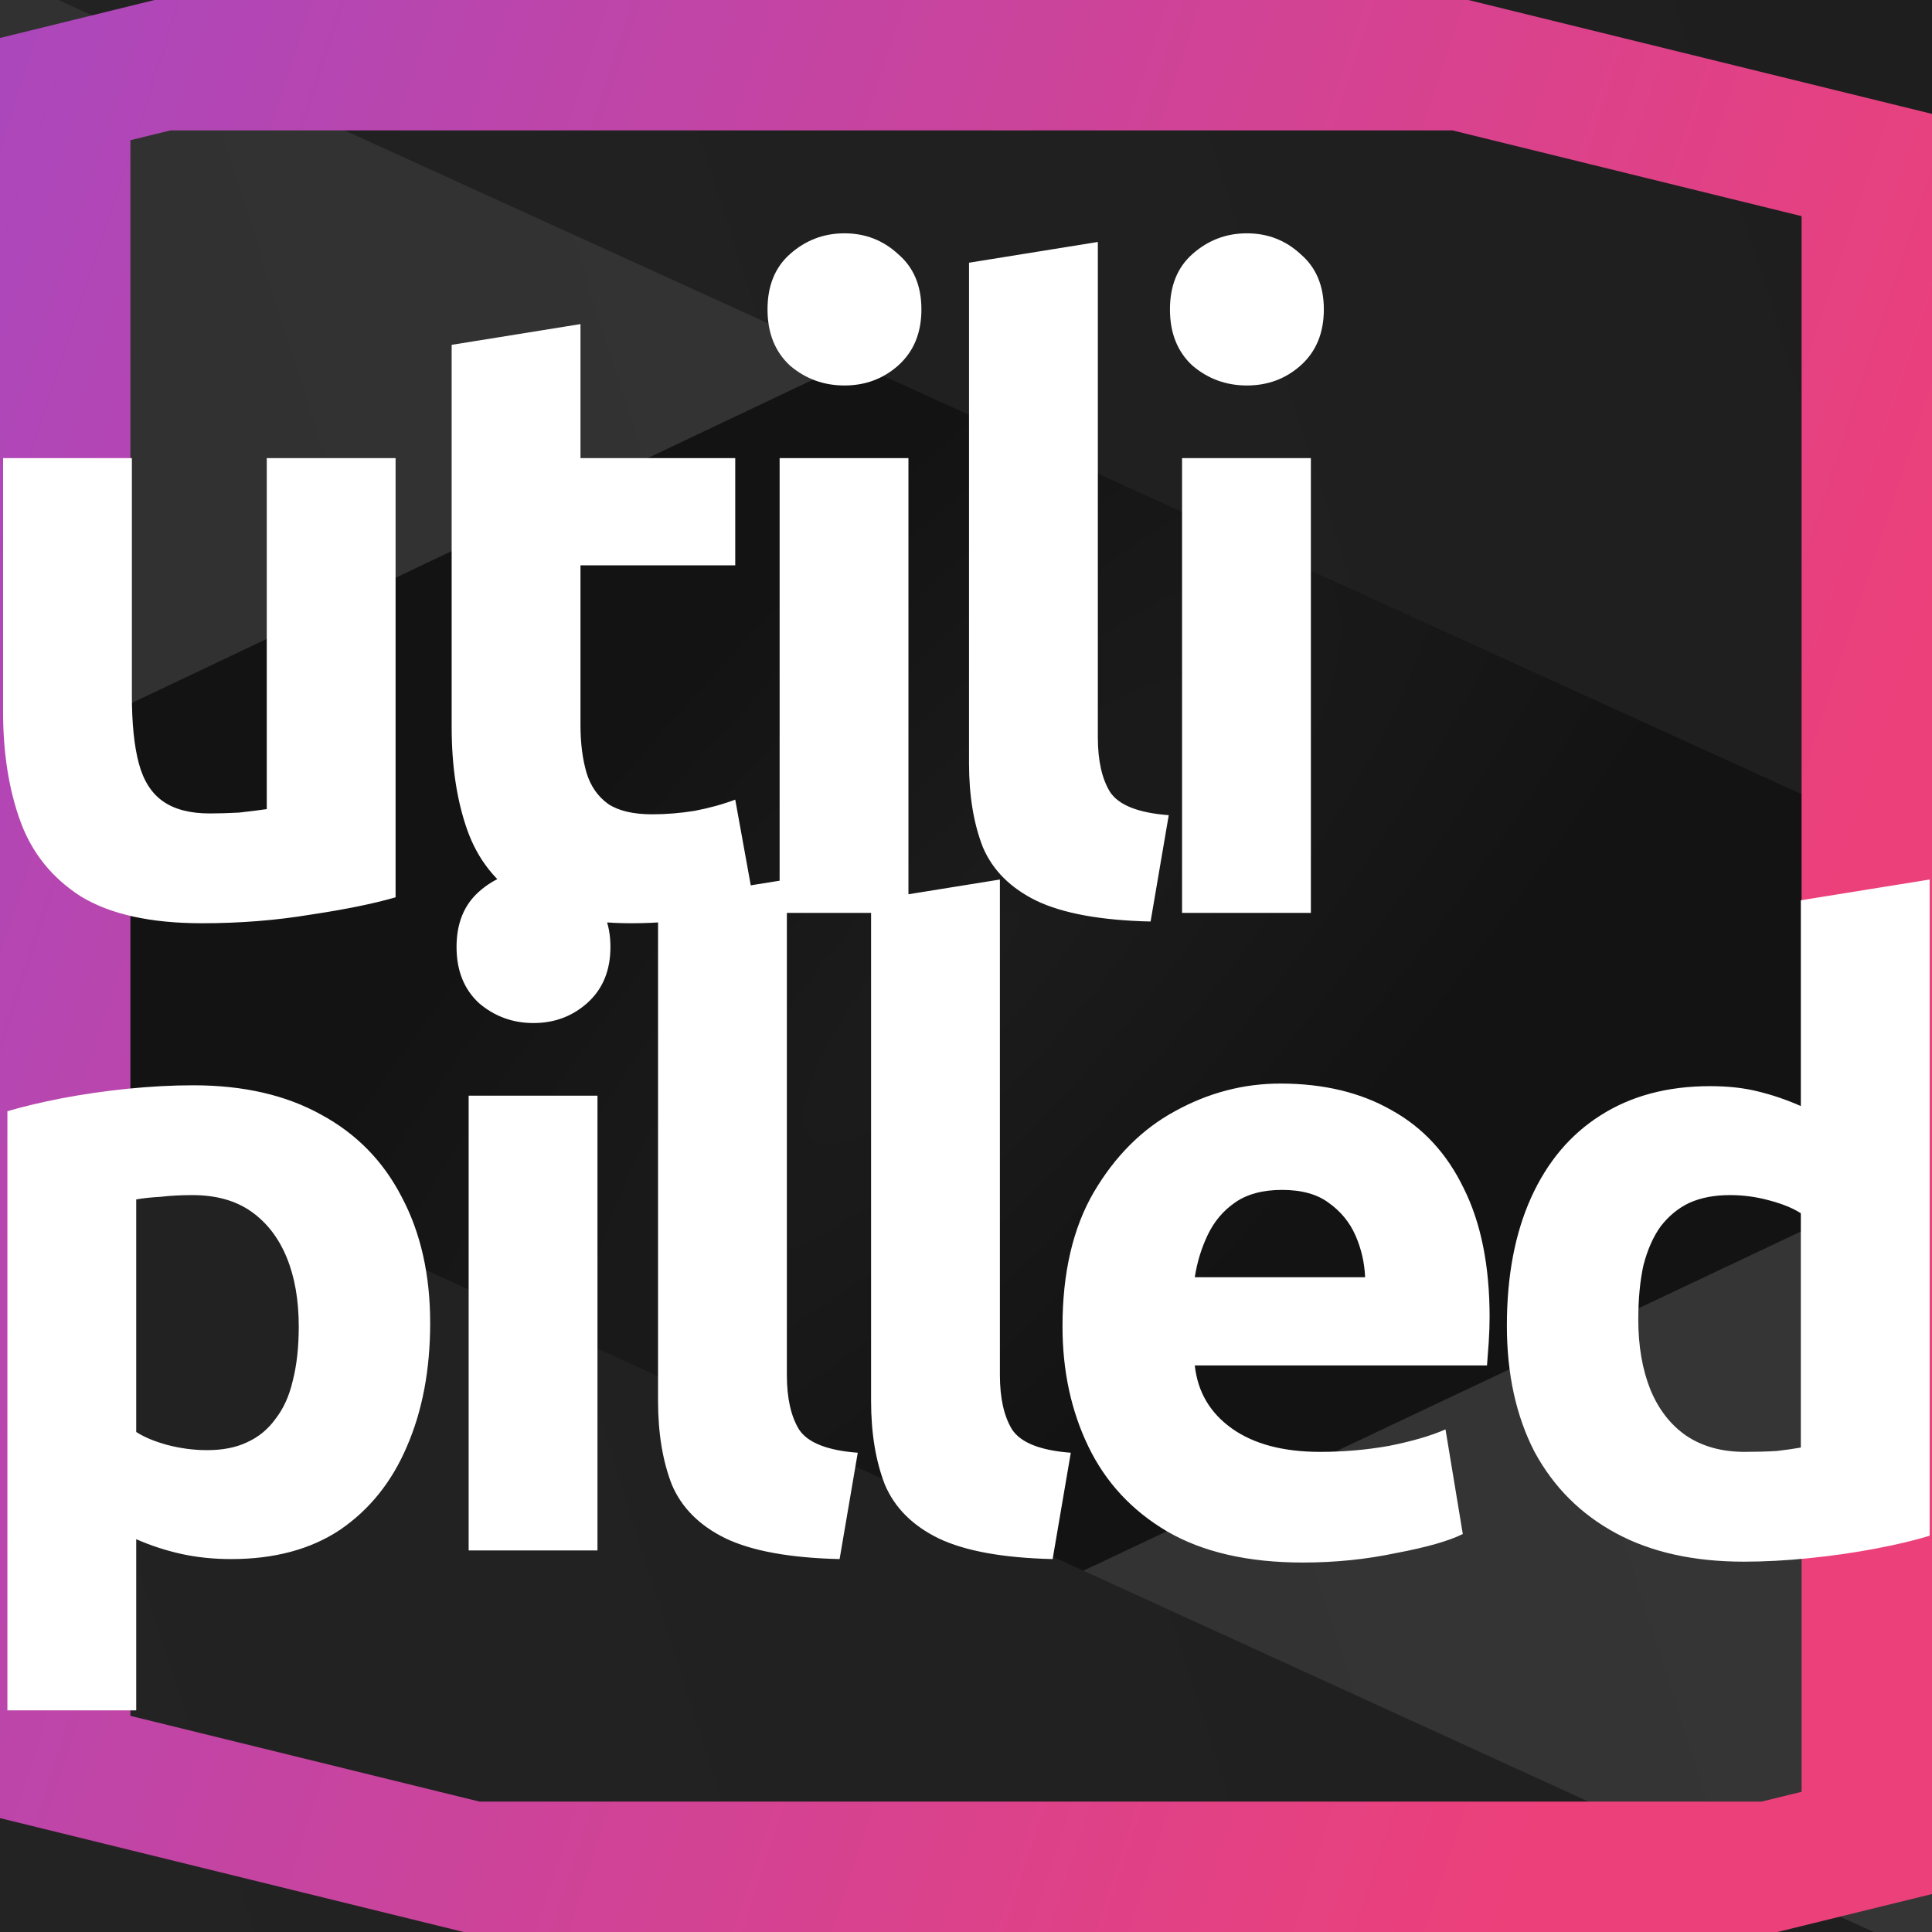
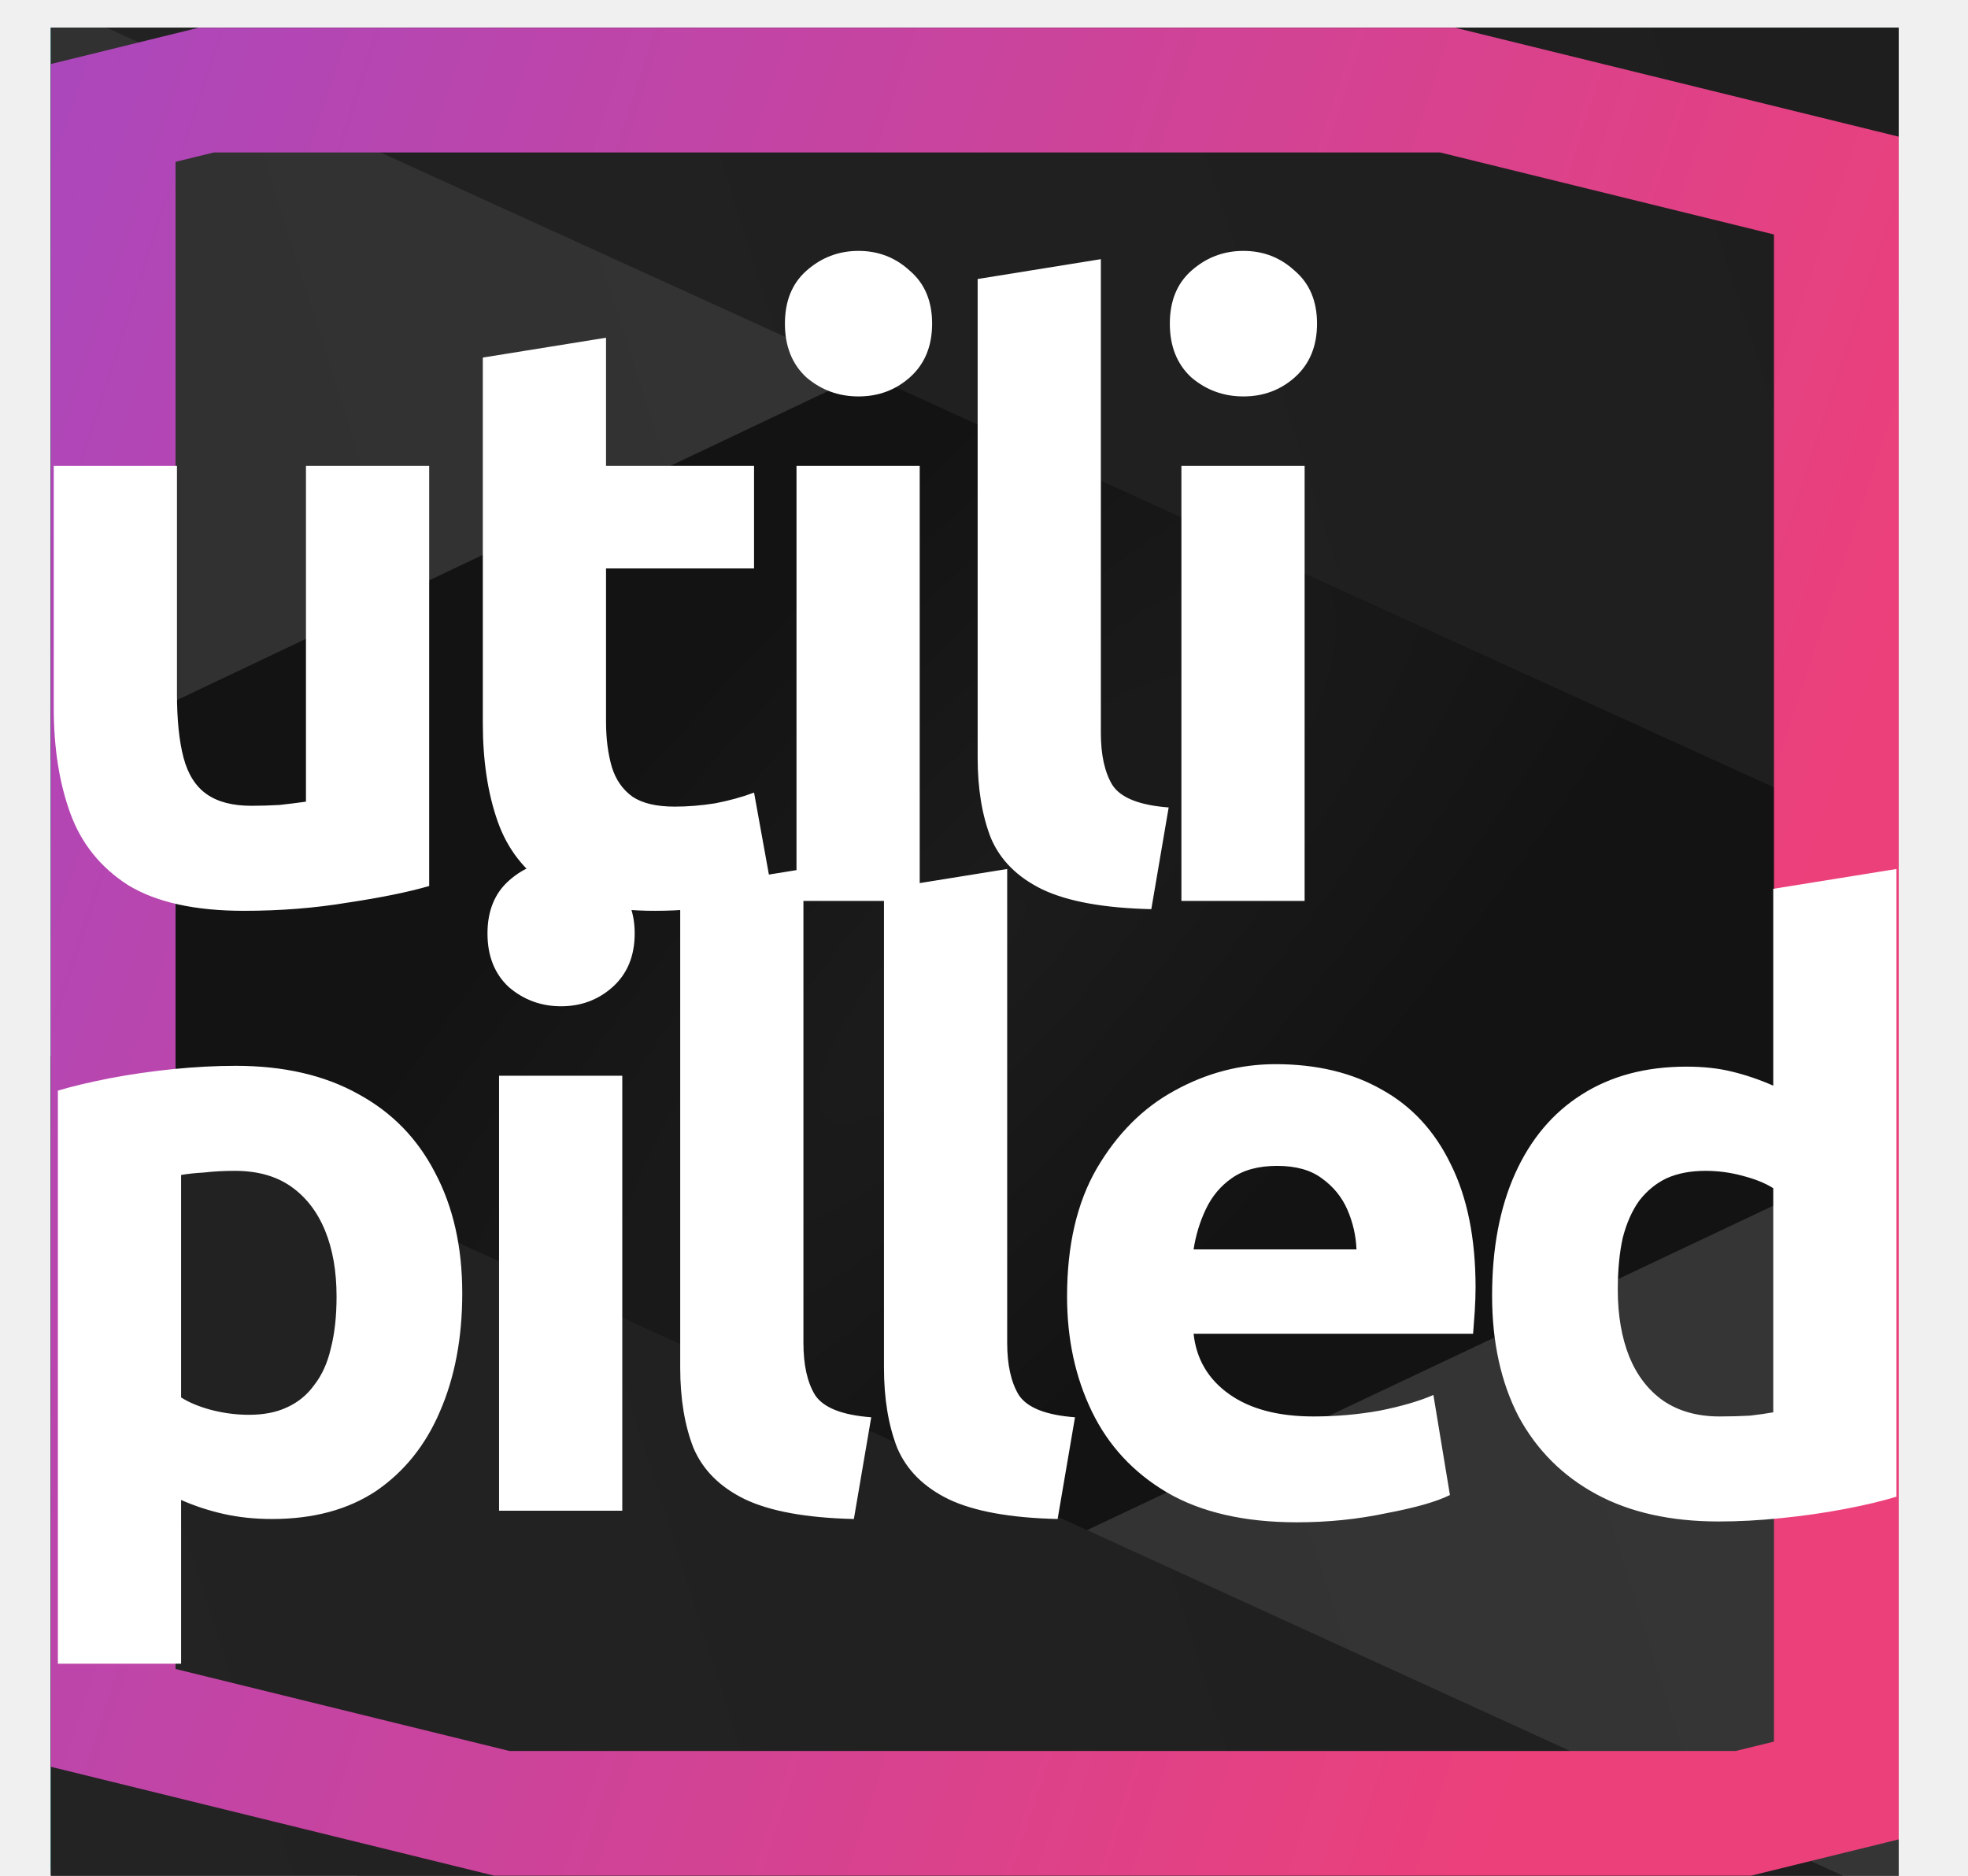
- <svg xmlns="http://www.w3.org/2000/svg" width="400" height="400" viewBox="11 6 400 400" fill="none">
+ <svg xmlns="http://www.w3.org/2000/svg" width="426" height="406" viewBox="0 0 426 406" fill="none">
  <path d="M353.451 6H411V404.742H353.451V6Z" fill="#00FFFF" />
  <path d="M11 6H69.259V404.742H11V6Z" fill="#00FFFF" />
  <path d="M11 6L411 6L411 406H11V6Z" fill="url(#paint0_radial_452_37)" />
  <path d="M11 6H344.925L11 164.491V6Z" fill="url(#paint1_linear_452_37)" />
  <path d="M411 406H77.075L411 248.138L411 406Z" fill="url(#paint2_linear_452_37)" />
  <path d="M23.078 6H411L411 182.73L23.078 6Z" fill="url(#paint3_linear_452_37)" />
  <path d="M398.922 406H11L11 228.641L398.922 406Z" fill="url(#paint4_linear_452_37)" />
  <mask id="stroke0_452_37" fill="white">
    <path d="M411 29.58L315 6L43 6L11 13.86V382.42L107 406H379L411 398.14L411 29.58Z" />
  </mask>
  <path d="M411 29.58L315 6L43 6L11 13.86V382.42L107 406H379L411 398.14L411 29.58Z" stroke-width="54" stroke="url(#paint5_linear_452_37)" mask="url(#stroke0_452_37)" />
  <path d="M52.805 197.148C42.184 197.148 33.831 195.298 27.745 191.599C21.778 187.78 17.602 182.589 15.215 176.026C12.828 169.463 11.635 161.885 11.635 153.293V100.846H38.306V150.071C38.306 155.799 38.783 160.453 39.738 164.033C40.693 167.613 42.363 170.238 44.75 171.909C47.137 173.58 50.359 174.415 54.416 174.415C56.325 174.415 58.354 174.355 60.502 174.236C62.65 173.997 64.559 173.759 66.23 173.52V100.846H92.901V191.778C88.366 193.091 82.519 194.284 75.359 195.358C68.199 196.551 60.681 197.148 52.805 197.148ZM141.744 197.148C132.078 197.148 124.501 195.477 119.011 192.136C113.641 188.675 109.882 183.902 107.734 177.816C105.586 171.73 104.512 164.63 104.512 156.515V77.397L131.183 73.101V100.846H163.224V123.042H131.183V156.157C131.183 159.856 131.601 163.138 132.436 166.002C133.272 168.747 134.763 170.895 136.911 172.446C139.059 173.878 142.102 174.594 146.04 174.594C148.904 174.594 151.828 174.355 154.811 173.878C157.914 173.281 160.718 172.506 163.224 171.551L166.983 192.315C163.761 193.628 160.181 194.761 156.243 195.716C152.305 196.671 147.472 197.148 141.744 197.148ZM172.413 195V100.846H199.084V195H172.413ZM185.838 85.81C181.542 85.81 177.783 84.438 174.561 81.693C171.459 78.829 169.907 74.951 169.907 70.058C169.907 65.165 171.459 61.347 174.561 58.602C177.783 55.738 181.542 54.306 185.838 54.306C190.134 54.306 193.834 55.738 196.936 58.602C200.158 61.347 201.769 65.165 201.769 70.058C201.769 74.951 200.158 78.829 196.936 81.693C193.834 84.438 190.134 85.81 185.838 85.81ZM249.216 196.79C238.953 196.551 231.077 195.119 225.588 192.494C220.218 189.869 216.518 186.169 214.49 181.396C212.58 176.503 211.626 170.716 211.626 164.033V60.392L238.297 56.096V158.663C238.297 163.436 239.132 167.195 240.803 169.94C242.593 172.685 246.65 174.296 252.975 174.773L249.216 196.79ZM255.732 195V100.846H282.403V195H255.732ZM269.157 85.81C264.861 85.81 261.102 84.438 257.88 81.693C254.778 78.829 253.226 74.951 253.226 70.058C253.226 65.165 254.778 61.347 257.88 58.602C261.102 55.738 264.861 54.306 269.157 54.306C273.453 54.306 277.153 55.738 280.255 58.602C283.477 61.347 285.088 65.165 285.088 70.058C285.088 74.951 283.477 78.829 280.255 81.693C277.153 84.438 273.453 85.81 269.157 85.81ZM12.53 360.115V236.068C15.752 235.113 19.511 234.218 23.807 233.383C28.222 232.548 32.757 231.891 37.411 231.414C42.184 230.937 46.719 230.698 51.015 230.698C61.397 230.698 70.228 232.727 77.507 236.784C84.786 240.722 90.335 246.39 94.154 253.789C98.092 261.188 100.061 269.899 100.061 279.923C100.061 289.589 98.45 298.121 95.228 305.52C92.125 312.799 87.531 318.527 81.445 322.704C75.359 326.761 67.841 328.79 58.891 328.79C55.192 328.79 51.731 328.432 48.509 327.716C45.287 327 42.184 325.986 39.201 324.673V360.115H12.53ZM53.879 306.236C57.101 306.236 59.846 305.699 62.113 304.625C64.5 303.551 66.469 301.94 68.02 299.792C69.691 297.644 70.884 295.019 71.6 291.916C72.435 288.694 72.853 284.935 72.853 280.639C72.853 275.15 72.018 270.376 70.347 266.319C68.676 262.262 66.23 259.099 63.008 256.832C59.786 254.565 55.729 253.431 50.836 253.431C48.449 253.431 46.242 253.55 44.213 253.789C42.184 253.908 40.514 254.087 39.201 254.326V302.477C40.872 303.551 43.02 304.446 45.645 305.162C48.39 305.878 51.134 306.236 53.879 306.236ZM108.029 327V232.846H134.7V327H108.029ZM121.454 217.81C117.158 217.81 113.399 216.438 110.177 213.693C107.075 210.829 105.523 206.951 105.523 202.058C105.523 197.165 107.075 193.347 110.177 190.602C113.399 187.738 117.158 186.306 121.454 186.306C125.75 186.306 129.45 187.738 132.552 190.602C135.774 193.347 137.385 197.165 137.385 202.058C137.385 206.951 135.774 210.829 132.552 213.693C129.45 216.438 125.75 217.81 121.454 217.81ZM184.831 328.79C174.569 328.551 166.693 327.119 161.203 324.494C155.833 321.869 152.134 318.169 150.105 313.396C148.196 308.503 147.241 302.716 147.241 296.033V192.392L173.912 188.096V290.663C173.912 295.436 174.748 299.195 176.418 301.94C178.208 304.685 182.266 306.296 188.59 306.773L184.831 328.79ZM228.938 328.79C218.676 328.551 210.8 327.119 205.31 324.494C199.94 321.869 196.241 318.169 194.212 313.396C192.303 308.503 191.348 302.716 191.348 296.033V192.392L218.019 188.096V290.663C218.019 295.436 218.855 299.195 220.525 301.94C222.315 304.685 226.373 306.296 232.697 306.773L228.938 328.79ZM280.742 329.506C269.405 329.506 260.038 327.358 252.639 323.062C245.36 318.766 239.93 312.919 236.35 305.52C232.77 298.121 230.98 289.828 230.98 280.639C230.98 269.541 233.128 260.293 237.424 252.894C241.839 245.376 247.448 239.767 254.25 236.068C261.171 232.249 268.451 230.34 276.088 230.34C285.038 230.34 292.735 232.19 299.179 235.889C305.623 239.469 310.575 244.839 314.036 251.999C317.616 259.159 319.406 268.049 319.406 278.67C319.406 280.221 319.346 281.952 319.227 283.861C319.108 285.651 318.988 287.262 318.869 288.694H258.367C258.964 294.183 261.529 298.539 266.064 301.761C270.599 304.983 276.685 306.594 284.322 306.594C289.215 306.594 293.988 306.176 298.642 305.341C303.415 304.386 307.294 303.253 310.277 301.94L313.857 323.599C310.993 325.031 306.399 326.344 300.074 327.537C293.869 328.85 287.425 329.506 280.742 329.506ZM258.367 270.436H293.63C293.511 267.453 292.854 264.589 291.661 261.844C290.468 259.099 288.618 256.832 286.112 255.042C283.725 253.252 280.503 252.357 276.446 252.357C272.389 252.357 269.107 253.252 266.601 255.042C264.214 256.713 262.365 258.92 261.052 261.665C259.739 264.41 258.844 267.333 258.367 270.436ZM372.029 329.327C361.647 329.327 352.816 327.358 345.537 323.42C338.258 319.482 332.649 313.873 328.711 306.594C324.892 299.195 322.983 290.484 322.983 280.46C322.983 270.197 324.654 261.367 327.995 253.968C331.336 246.569 336.11 240.901 342.315 236.963C348.64 232.906 356.217 230.877 365.048 230.877C368.747 230.877 372.029 231.235 374.893 231.951C377.876 232.667 380.86 233.681 383.843 234.994V192.392L410.514 188.096V323.957C407.411 324.912 403.652 325.807 399.237 326.642C394.822 327.477 390.227 328.134 385.454 328.611C380.8 329.088 376.325 329.327 372.029 329.327ZM372.208 306.594C374.595 306.594 376.802 306.534 378.831 306.415C380.86 306.176 382.53 305.938 383.843 305.699V257.19C382.172 256.116 379.965 255.221 377.22 254.505C374.595 253.789 371.91 253.431 369.165 253.431C365.943 253.431 363.139 253.968 360.752 255.042C358.485 256.116 356.516 257.727 354.845 259.875C353.294 262.023 352.1 264.708 351.265 267.93C350.549 271.152 350.191 274.911 350.191 279.207C350.191 284.696 351.026 289.529 352.697 293.706C354.368 297.763 356.814 300.926 360.036 303.193C363.377 305.46 367.435 306.594 372.208 306.594Z" fill="white" />
  <defs>
    <radialGradient id="paint0_radial_452_37" cx="0" cy="0" r="1" gradientTransform="matrix(-199.822 199.371 -29.0809 -91.3591 210.822 206.629)" gradientUnits="userSpaceOnUse">
      <stop stop-color="#1C1C1C" />
      <stop offset="1" stop-color="#131313" />
    </radialGradient>
    <linearGradient id="paint1_linear_452_37" x1="410.645" y1="7.258" x2="-67.48" y2="159.451" gradientUnits="userSpaceOnUse">
      <stop stop-color="#373737" />
      <stop offset="1" stop-color="#2F2F2F" />
    </linearGradient>
    <linearGradient id="paint2_linear_452_37" x1="410.645" y1="7.258" x2="-67.48" y2="159.451" gradientUnits="userSpaceOnUse">
      <stop stop-color="#373737" />
      <stop offset="1" stop-color="#2F2F2F" />
    </linearGradient>
    <linearGradient id="paint3_linear_452_37" x1="410.645" y1="7.258" x2="-67.48" y2="159.451" gradientUnits="userSpaceOnUse">
      <stop stop-color="#1E1E1E" />
      <stop offset="1" stop-color="#232323" />
    </linearGradient>
    <linearGradient id="paint4_linear_452_37" x1="410.645" y1="7.258" x2="-67.48" y2="159.451" gradientUnits="userSpaceOnUse">
      <stop stop-color="#1E1E1E" />
      <stop offset="1" stop-color="#232323" />
    </linearGradient>
    <linearGradient id="paint5_linear_452_37" x1="411" y1="137" x2="11" y2="6" gradientUnits="userSpaceOnUse">
      <stop stop-color="#EC407A" />
      <stop offset="1" stop-color="#AB47BC" />
    </linearGradient>
  </defs>
</svg>
